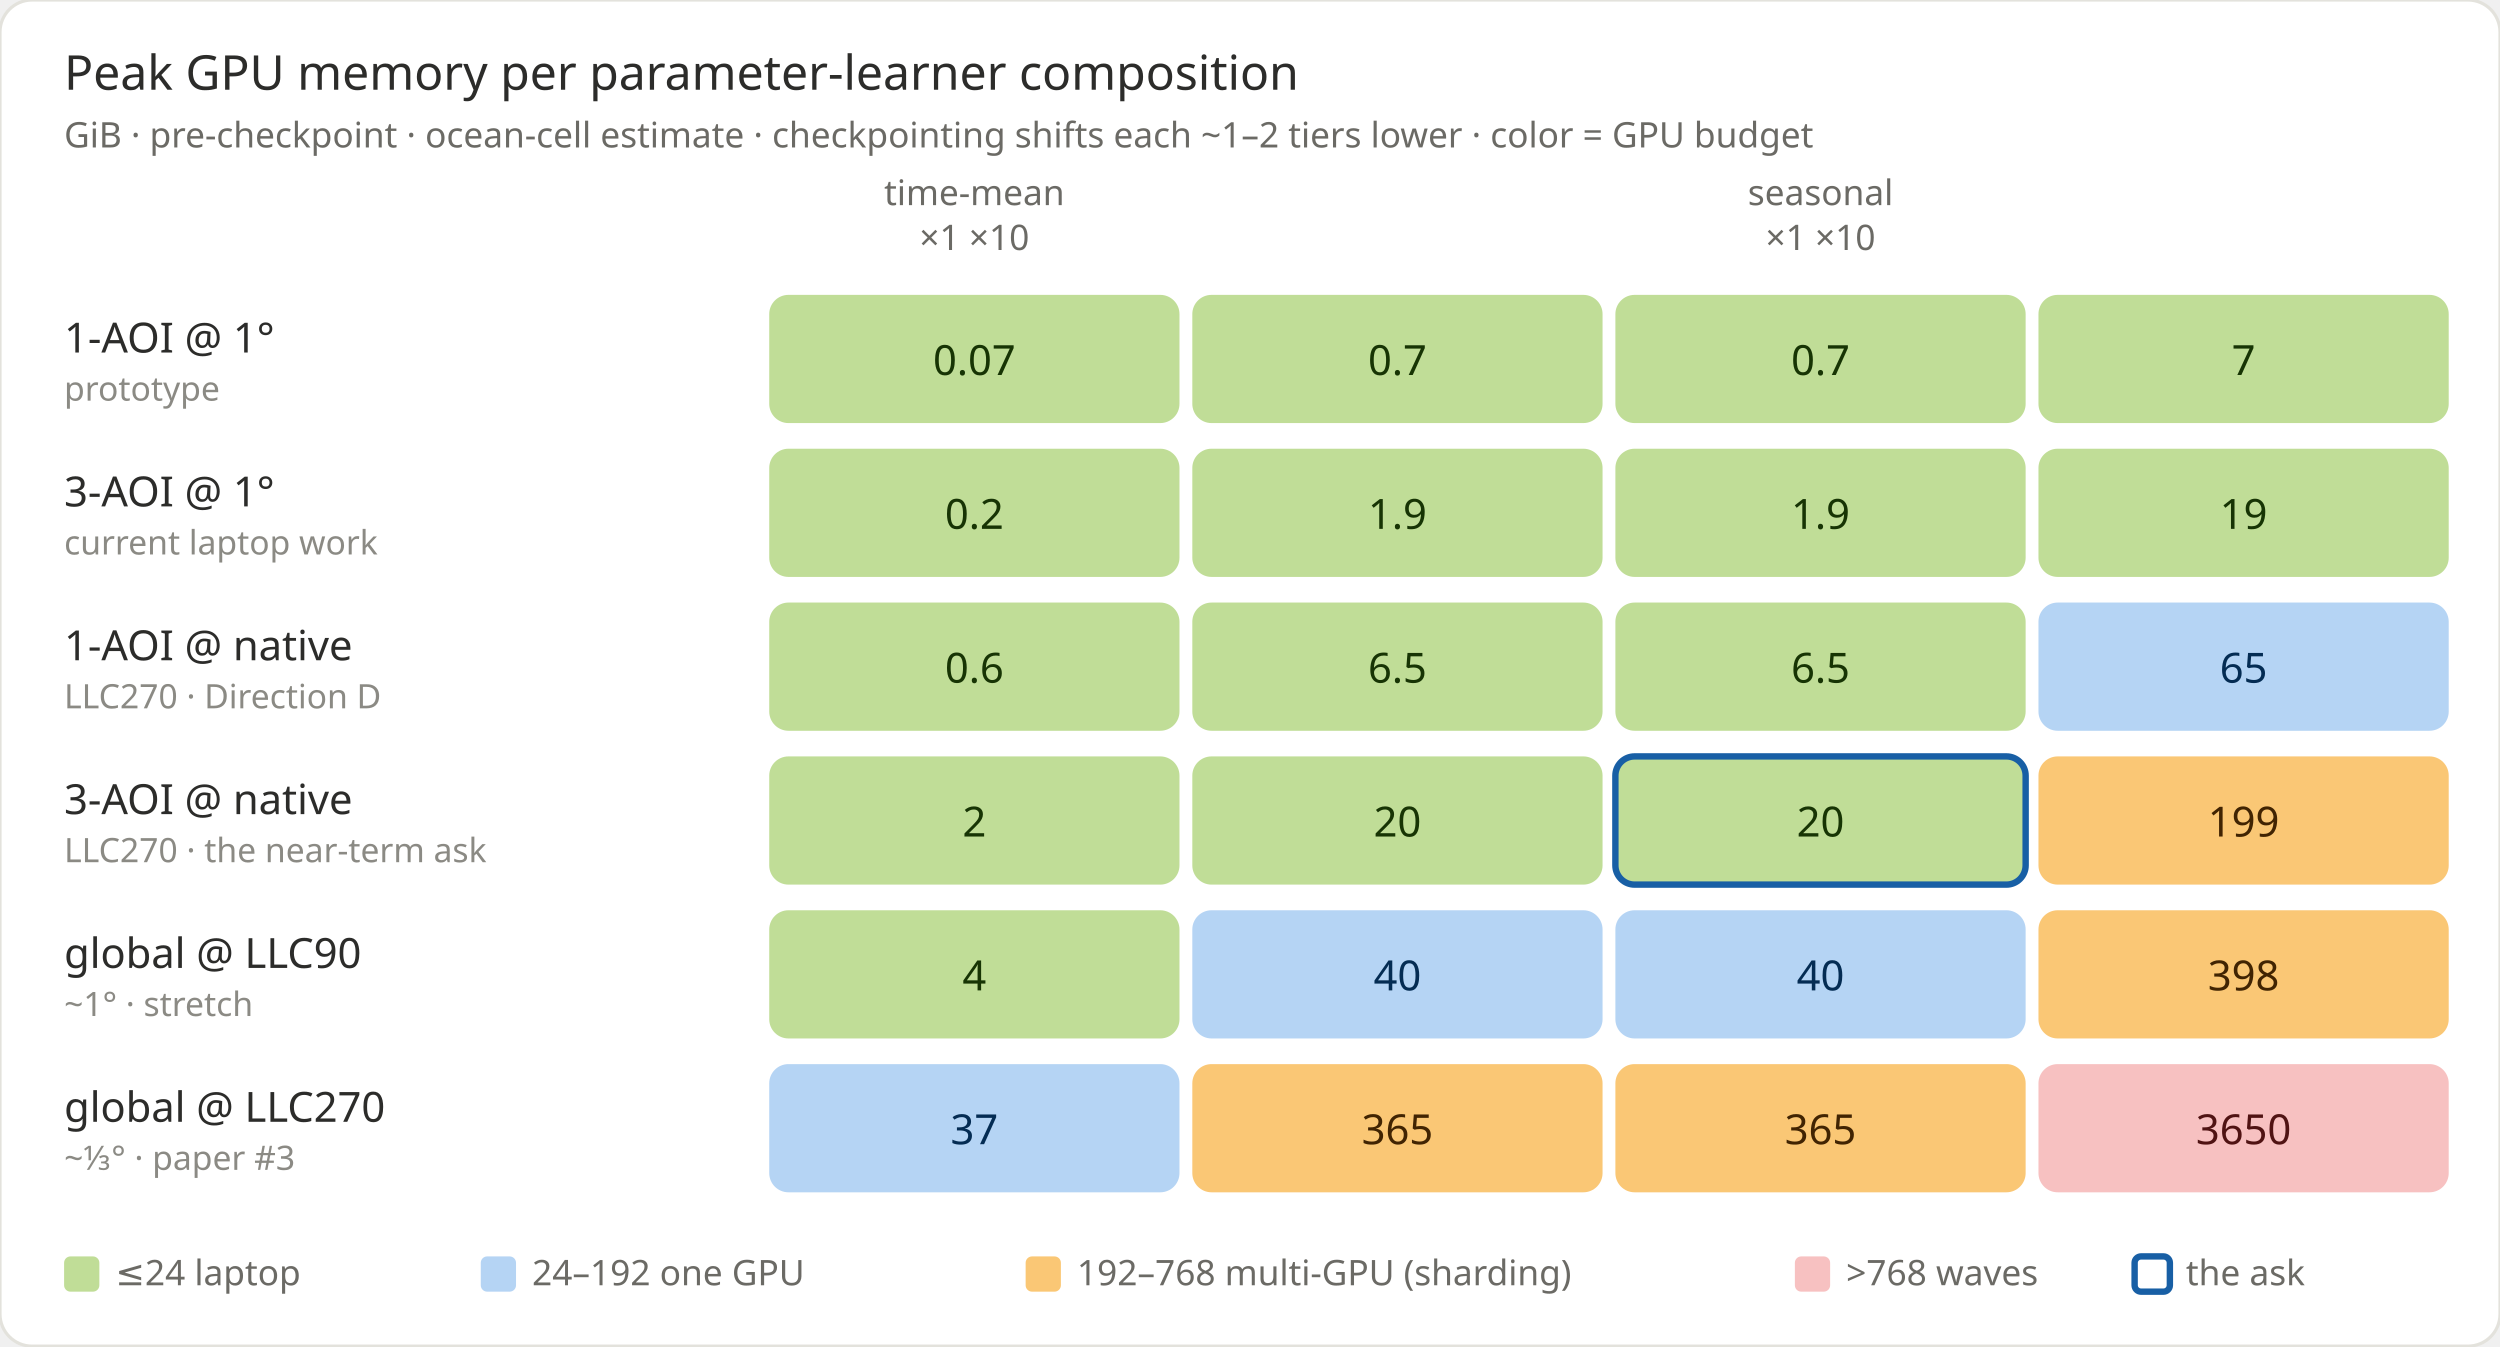
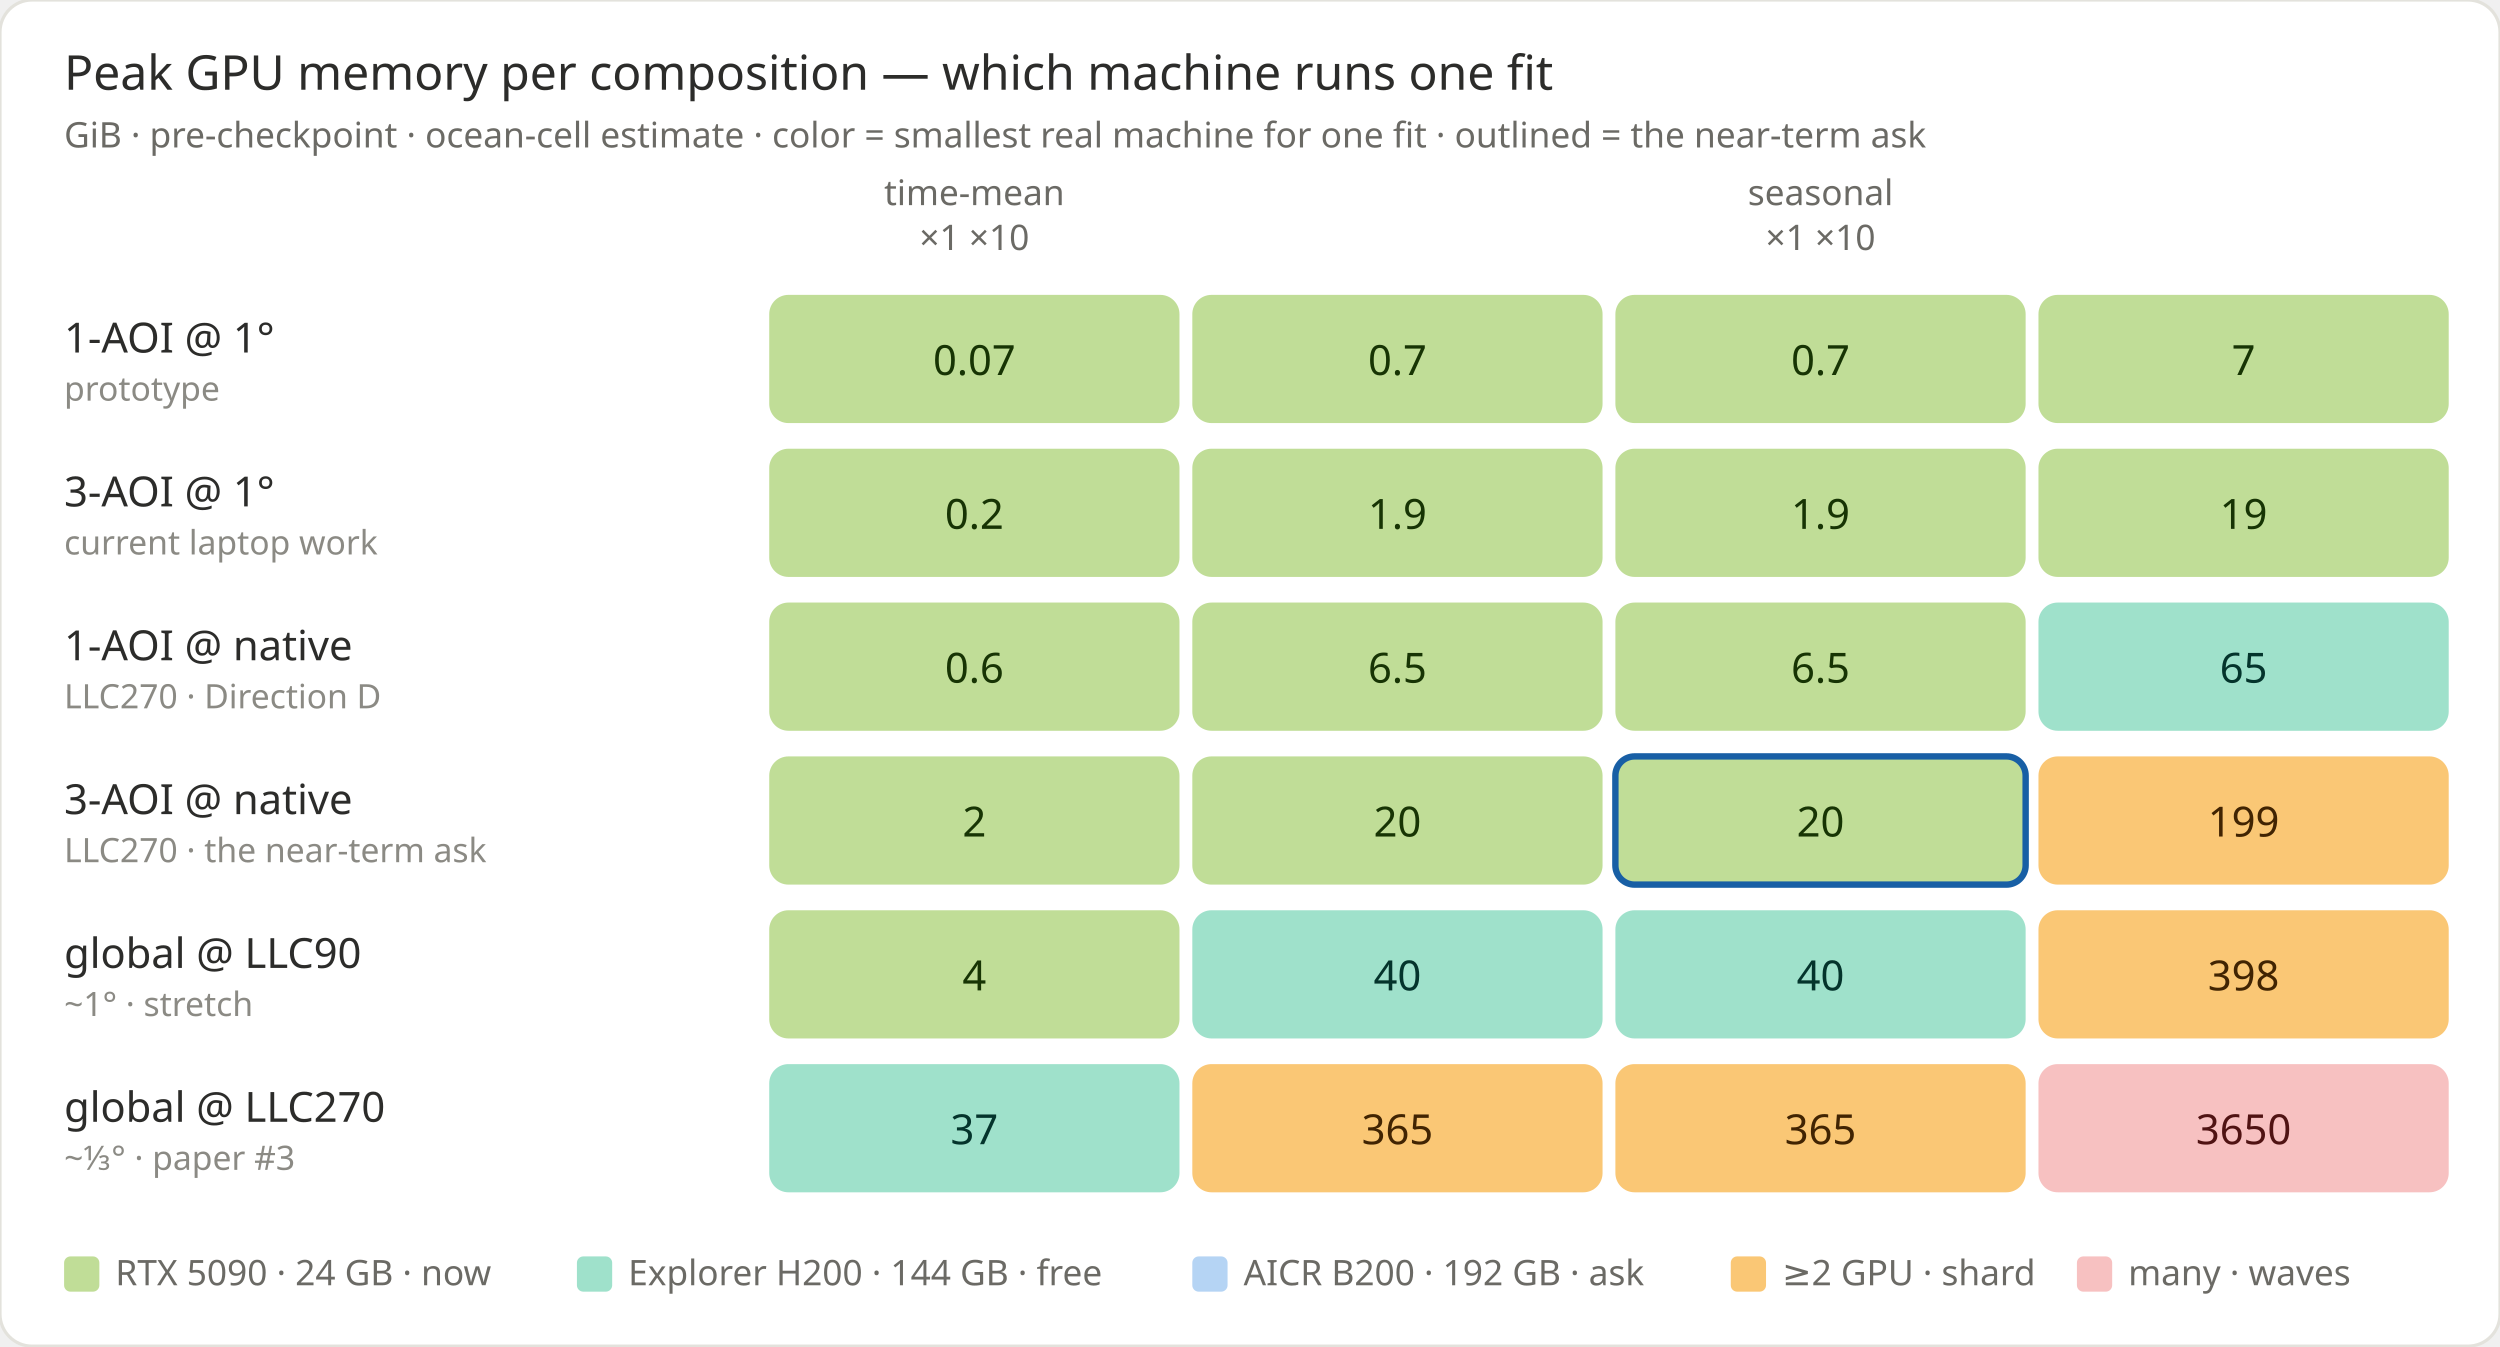
<svg xmlns="http://www.w3.org/2000/svg" viewBox="0 0 780 420" font-family="sans-serif">
  <rect x="0" y="0" width="780" height="420" rx="10" fill="#ffffff" stroke="#E3E2DC" stroke-width="1" />
-   <text x="20" y="28" font-size="15" fill="#2C2C2A">Peak GPU memory per parameter-learner composition</text>
-   <text x="20" y="46" font-size="11" fill="#6B6A65">GiB · pre-checkpoint · ocean-cell estimate · checkpointing shifts each ~1–2 tiers lower · color = GPU budget</text>
+   <text x="20" y="28" font-size="15" fill="#2C2C2A">Peak GPU memory per composition — which machine runs one fit</text>
+   <text x="20" y="46" font-size="11" fill="#6B6A65">GiB · pre-checkpoint · ocean-cell estimate · color = smallest real machine for one fit · outlined = the near-term ask</text>
  <text x="304" y="64" font-size="11" fill="#6B6A65" text-anchor="middle">time-mean</text>
  <text x="304" y="78" font-size="11" fill="#6B6A65" text-anchor="middle">×1   ×10</text>
  <text x="568" y="64" font-size="11" fill="#6B6A65" text-anchor="middle">seasonal</text>
  <text x="568" y="78" font-size="11" fill="#6B6A65" text-anchor="middle">×1   ×10</text>
  <text x="20" y="110" font-size="13" fill="#2C2C2A">1-AOI @ 1°</text>
  <text x="20" y="125" font-size="10.5" fill="#8B8A84">prototype</text>
  <rect x="240" y="92" width="128" height="40" rx="6" fill="#C0DD97" />
  <text x="304" y="117" font-size="13" fill="#173404" text-anchor="middle">0.07</text>
  <rect x="372" y="92" width="128" height="40" rx="6" fill="#C0DD97" />
  <text x="436" y="117" font-size="13" fill="#173404" text-anchor="middle">0.7</text>
  <rect x="504" y="92" width="128" height="40" rx="6" fill="#C0DD97" />
  <text x="568" y="117" font-size="13" fill="#173404" text-anchor="middle">0.7</text>
  <rect x="636" y="92" width="128" height="40" rx="6" fill="#C0DD97" />
  <text x="700" y="117" font-size="13" fill="#173404" text-anchor="middle">7</text>
  <text x="20" y="158" font-size="13" fill="#2C2C2A">3-AOI @ 1°</text>
  <text x="20" y="173" font-size="10.5" fill="#8B8A84">current laptop work</text>
  <rect x="240" y="140" width="128" height="40" rx="6" fill="#C0DD97" />
  <text x="304" y="165" font-size="13" fill="#173404" text-anchor="middle">0.2</text>
  <rect x="372" y="140" width="128" height="40" rx="6" fill="#C0DD97" />
  <text x="436" y="165" font-size="13" fill="#173404" text-anchor="middle">1.9</text>
  <rect x="504" y="140" width="128" height="40" rx="6" fill="#C0DD97" />
  <text x="568" y="165" font-size="13" fill="#173404" text-anchor="middle">1.9</text>
  <rect x="636" y="140" width="128" height="40" rx="6" fill="#C0DD97" />
  <text x="700" y="165" font-size="13" fill="#173404" text-anchor="middle">19</text>
  <text x="20" y="206" font-size="13" fill="#2C2C2A">1-AOI @ native</text>
  <text x="20" y="221" font-size="10.5" fill="#8B8A84">LLC270 · Direction D</text>
  <rect x="240" y="188" width="128" height="40" rx="6" fill="#C0DD97" />
  <text x="304" y="213" font-size="13" fill="#173404" text-anchor="middle">0.6</text>
  <rect x="372" y="188" width="128" height="40" rx="6" fill="#C0DD97" />
  <text x="436" y="213" font-size="13" fill="#173404" text-anchor="middle">6.5</text>
  <rect x="504" y="188" width="128" height="40" rx="6" fill="#C0DD97" />
  <text x="568" y="213" font-size="13" fill="#173404" text-anchor="middle">6.5</text>
-   <rect x="636" y="188" width="128" height="40" rx="6" fill="#B5D4F4" />
-   <text x="700" y="213" font-size="13" fill="#042C53" text-anchor="middle">65</text>
+   <rect x="636" y="188" width="128" height="40" rx="6" fill="#9FE1CB" />
+   <text x="700" y="213" font-size="13" fill="#04342C" text-anchor="middle">65</text>
  <text x="20" y="254" font-size="13" fill="#2C2C2A">3-AOI @ native</text>
  <text x="20" y="269" font-size="10.5" fill="#8B8A84">LLC270 · the near-term ask</text>
  <rect x="240" y="236" width="128" height="40" rx="6" fill="#C0DD97" />
  <text x="304" y="261" font-size="13" fill="#173404" text-anchor="middle">2</text>
  <rect x="372" y="236" width="128" height="40" rx="6" fill="#C0DD97" />
  <text x="436" y="261" font-size="13" fill="#173404" text-anchor="middle">20</text>
  <rect x="504" y="236" width="128" height="40" rx="6" fill="#C0DD97" stroke="#185FA5" stroke-width="2" />
  <text x="568" y="261" font-size="13" fill="#173404" text-anchor="middle">20</text>
  <rect x="636" y="236" width="128" height="40" rx="6" fill="#FAC775" />
  <text x="700" y="261" font-size="13" fill="#412402" text-anchor="middle">199</text>
  <text x="20" y="302" font-size="13" fill="#2C2C2A">global @ LLC90</text>
  <text x="20" y="317" font-size="10.5" fill="#8B8A84">~1° · stretch</text>
  <rect x="240" y="284" width="128" height="40" rx="6" fill="#C0DD97" />
  <text x="304" y="309" font-size="13" fill="#173404" text-anchor="middle">4</text>
-   <rect x="372" y="284" width="128" height="40" rx="6" fill="#B5D4F4" />
-   <text x="436" y="309" font-size="13" fill="#042C53" text-anchor="middle">40</text>
-   <rect x="504" y="284" width="128" height="40" rx="6" fill="#B5D4F4" />
-   <text x="568" y="309" font-size="13" fill="#042C53" text-anchor="middle">40</text>
+   <rect x="372" y="284" width="128" height="40" rx="6" fill="#9FE1CB" />
+   <text x="436" y="309" font-size="13" fill="#04342C" text-anchor="middle">40</text>
+   <rect x="504" y="284" width="128" height="40" rx="6" fill="#9FE1CB" />
+   <text x="568" y="309" font-size="13" fill="#04342C" text-anchor="middle">40</text>
  <rect x="636" y="284" width="128" height="40" rx="6" fill="#FAC775" />
  <text x="700" y="309" font-size="13" fill="#412402" text-anchor="middle">398</text>
  <text x="20" y="350" font-size="13" fill="#2C2C2A">global @ LLC270</text>
  <text x="20" y="365" font-size="10.5" fill="#8B8A84">~⅓° · paper #3</text>
-   <rect x="240" y="332" width="128" height="40" rx="6" fill="#B5D4F4" />
-   <text x="304" y="357" font-size="13" fill="#042C53" text-anchor="middle">37</text>
+   <rect x="240" y="332" width="128" height="40" rx="6" fill="#9FE1CB" />
+   <text x="304" y="357" font-size="13" fill="#04342C" text-anchor="middle">37</text>
  <rect x="372" y="332" width="128" height="40" rx="6" fill="#FAC775" />
  <text x="436" y="357" font-size="13" fill="#412402" text-anchor="middle">365</text>
  <rect x="504" y="332" width="128" height="40" rx="6" fill="#FAC775" />
  <text x="568" y="357" font-size="13" fill="#412402" text-anchor="middle">365</text>
  <rect x="636" y="332" width="128" height="40" rx="6" fill="#F7C1C1" />
  <text x="700" y="357" font-size="13" fill="#501313" text-anchor="middle">3650</text>
  <rect x="20" y="392" width="11" height="11" rx="2" fill="#C0DD97" />
-   <text x="36" y="401" font-size="11" fill="#6B6A65">≤24 laptop</text>
-   <rect x="150" y="392" width="11" height="11" rx="2" fill="#B5D4F4" />
-   <text x="166" y="401" font-size="11" fill="#6B6A65">24–192 one GPU</text>
-   <rect x="320" y="392" width="11" height="11" rx="2" fill="#FAC775" />
-   <text x="336" y="401" font-size="11" fill="#6B6A65">192–768 multi-GPU (sharding)</text>
-   <rect x="560" y="392" width="11" height="11" rx="2" fill="#F7C1C1" />
-   <text x="576" y="401" font-size="11" fill="#6B6A65">&gt;768 waves</text>
-   <rect x="666" y="392" width="11" height="11" rx="2" fill="none" stroke="#185FA5" stroke-width="2" />
-   <text x="682" y="401" font-size="11" fill="#6B6A65">the ask</text>
+   <text x="36" y="401" font-size="11" fill="#6B6A65">RTX 5090 · 24 GB · now</text>
+   <rect x="180" y="392" width="11" height="11" rx="2" fill="#9FE1CB" />
+   <text x="196" y="401" font-size="11" fill="#6B6A65">Explorer H200 · 144 GB · free</text>
+   <rect x="372" y="392" width="11" height="11" rx="2" fill="#B5D4F4" />
+   <text x="388" y="401" font-size="11" fill="#6B6A65">AICR B200 · 192 GB · ask</text>
+   <rect x="540" y="392" width="11" height="11" rx="2" fill="#FAC775" />
+   <text x="556" y="401" font-size="11" fill="#6B6A65">≥2 GPU · shard</text>
+   <rect x="648" y="392" width="11" height="11" rx="2" fill="#F7C1C1" />
+   <text x="664" y="401" font-size="11" fill="#6B6A65">many · waves</text>
</svg>
